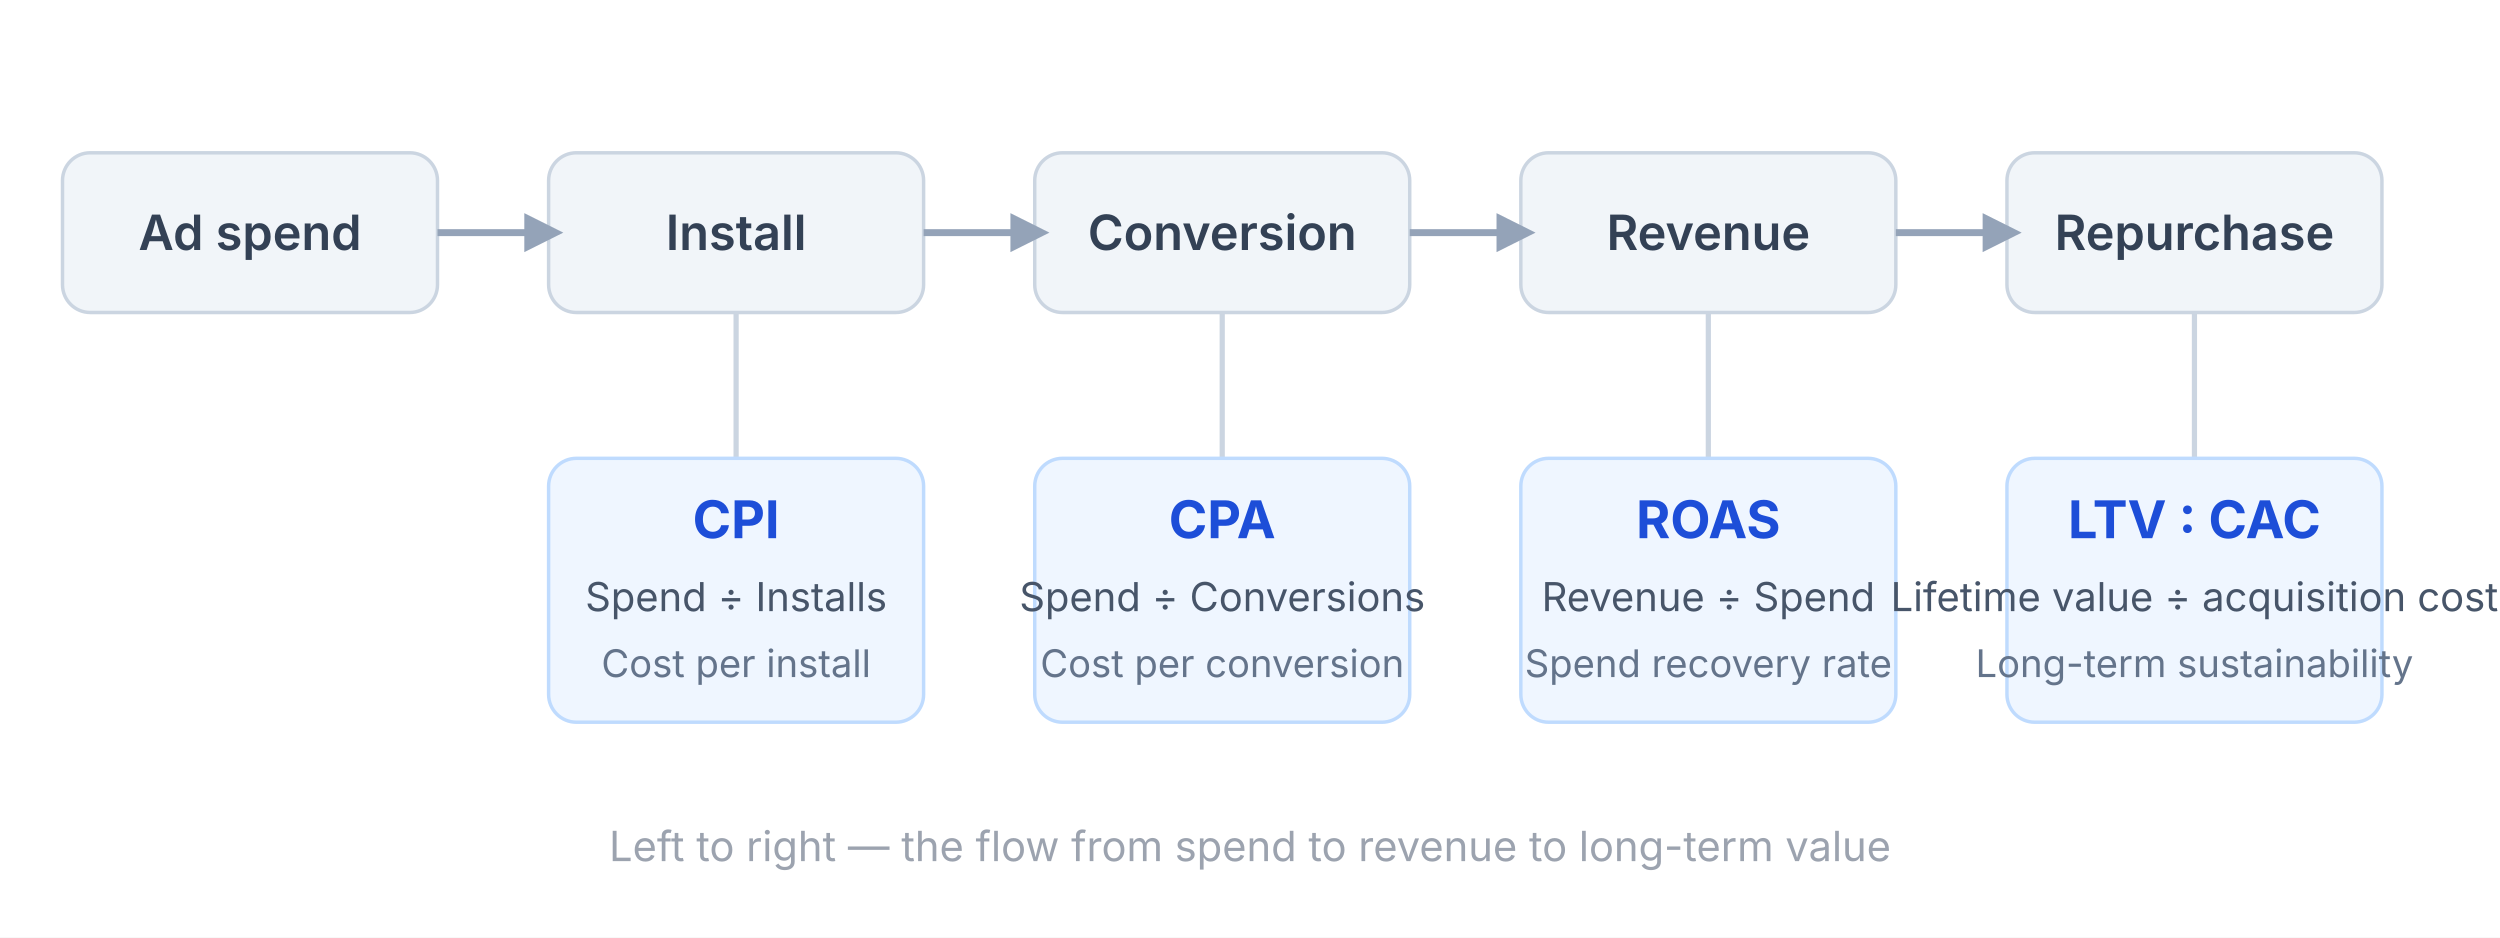
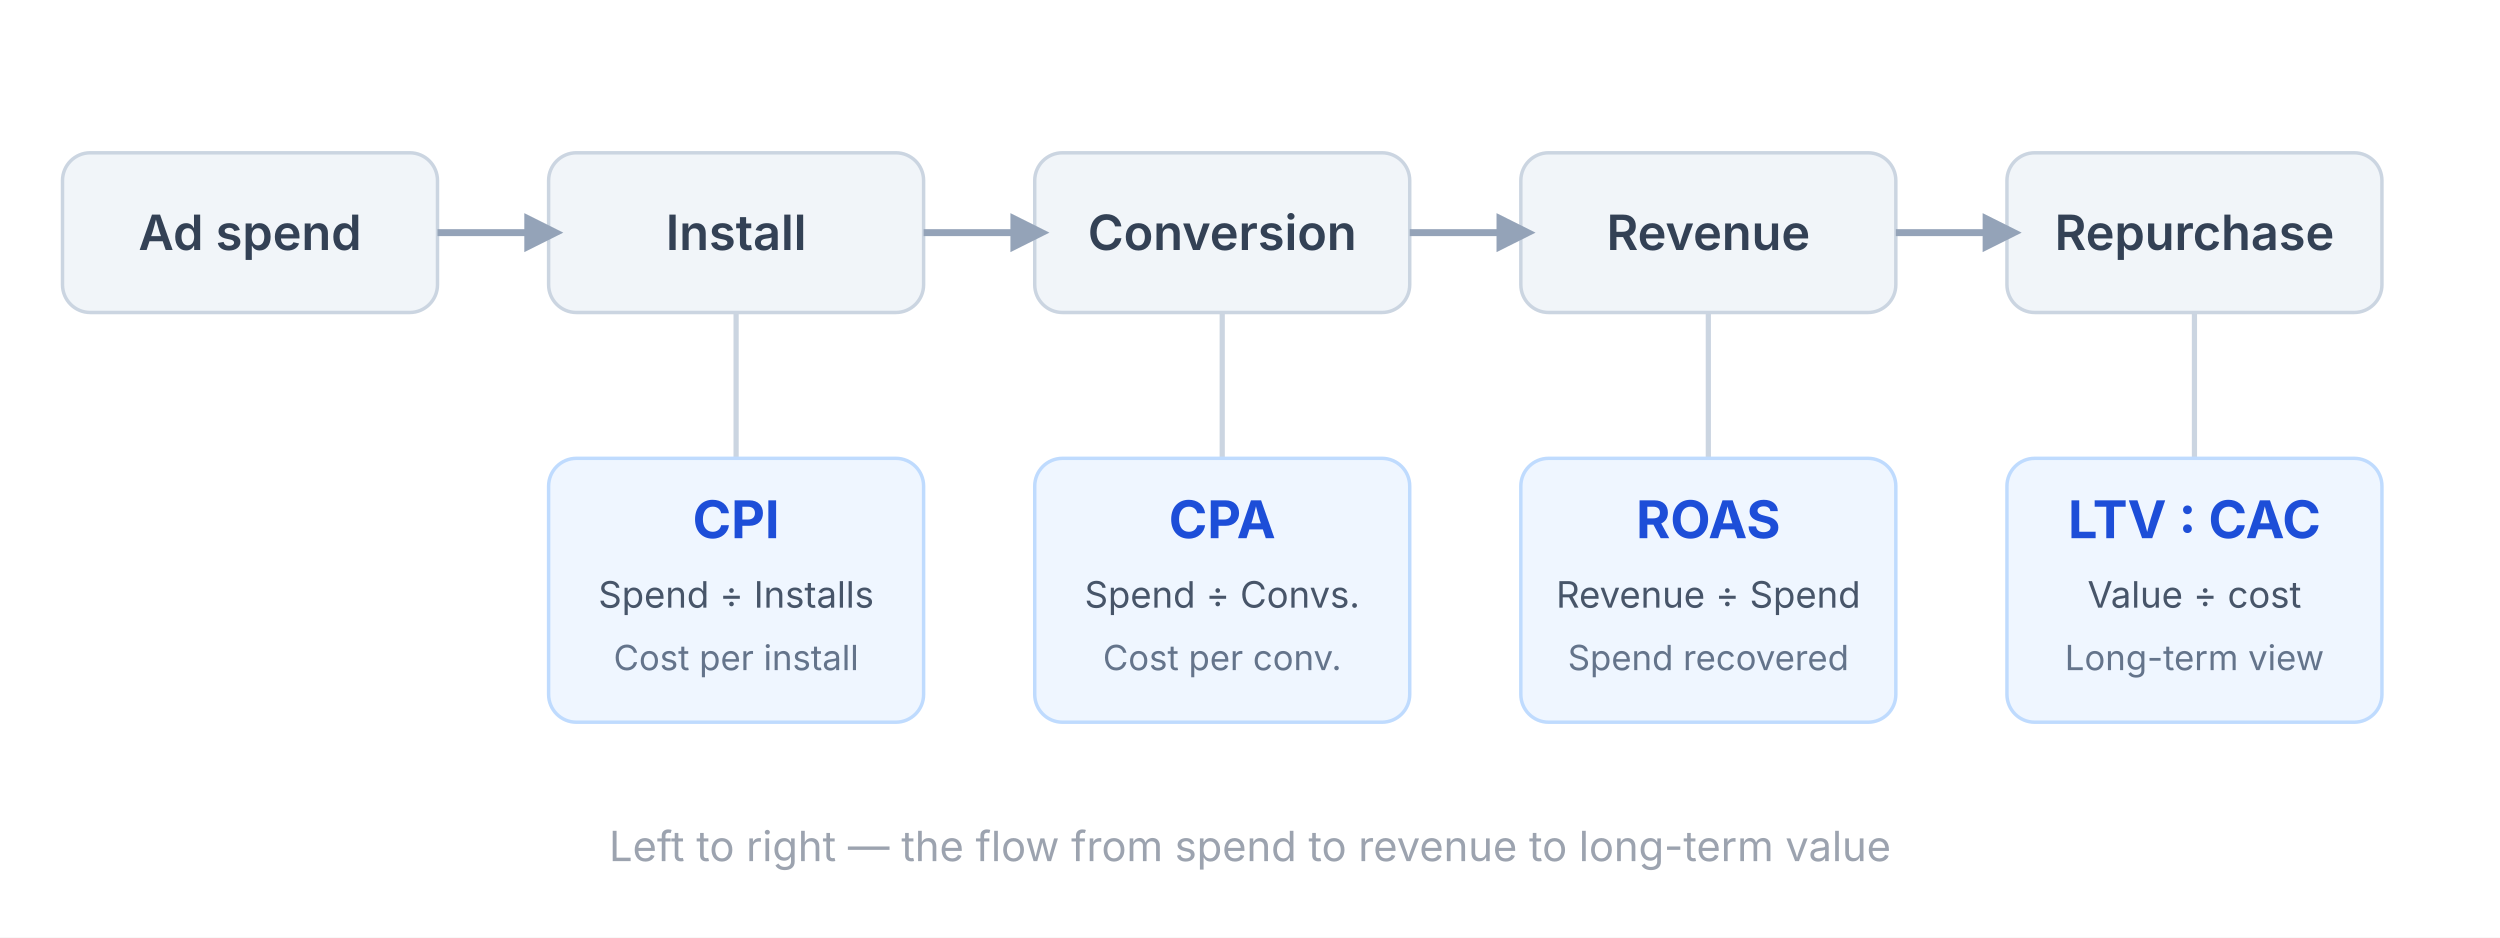
<svg xmlns="http://www.w3.org/2000/svg" viewBox="0 0 720 270" font-family="'Inter','Helvetica Neue',Arial,sans-serif">
  <rect x="0" y="0" width="720" height="270" fill="#ffffff" />
  <g>
    <rect x="18" y="44" width="108" height="46" rx="8" fill="#F1F5F9" stroke="#CBD5E1" />
    <rect x="158" y="44" width="108" height="46" rx="8" fill="#F1F5F9" stroke="#CBD5E1" />
    <rect x="298" y="44" width="108" height="46" rx="8" fill="#F1F5F9" stroke="#CBD5E1" />
    <rect x="438" y="44" width="108" height="46" rx="8" fill="#F1F5F9" stroke="#CBD5E1" />
    <rect x="578" y="44" width="108" height="46" rx="8" fill="#F1F5F9" stroke="#CBD5E1" />
  </g>
  <g fill="#334155" font-size="14" font-weight="600" text-anchor="middle">
    <text x="72" y="72">Ad spend</text>
    <text x="212" y="72">Install</text>
    <text x="352" y="72">Conversion</text>
    <text x="492" y="72">Revenue</text>
    <text x="632" y="72">Repurchase</text>
  </g>
  <g stroke="#94A3B8" stroke-width="2" fill="#94A3B8">
    <line x1="126" y1="67" x2="152" y2="67" />
    <polygon points="152,63 160,67 152,71" />
    <line x1="266" y1="67" x2="292" y2="67" />
    <polygon points="292,63 300,67 292,71" />
    <line x1="406" y1="67" x2="432" y2="67" />
    <polygon points="432,63 440,67 432,71" />
    <line x1="546" y1="67" x2="572" y2="67" />
    <polygon points="572,63 580,67 572,71" />
  </g>
  <g stroke="#CBD5E1" stroke-width="1.5">
    <line x1="212" y1="90" x2="212" y2="132" />
    <line x1="352" y1="90" x2="352" y2="132" />
    <line x1="492" y1="90" x2="492" y2="132" />
    <line x1="632" y1="90" x2="632" y2="132" />
  </g>
  <g>
    <rect x="158" y="132" width="108" height="76" rx="8" fill="#EFF6FF" stroke="#BFDBFE" />
    <rect x="298" y="132" width="108" height="76" rx="8" fill="#EFF6FF" stroke="#BFDBFE" />
    <rect x="438" y="132" width="108" height="76" rx="8" fill="#EFF6FF" stroke="#BFDBFE" />
    <rect x="578" y="132" width="108" height="76" rx="8" fill="#EFF6FF" stroke="#BFDBFE" />
  </g>
  <g text-anchor="middle">
    <text x="212" y="155" fill="#1D4ED8" font-size="15" font-weight="700">CPI</text>
-     <text x="212" y="176" fill="#475569" font-size="11.5">Spend ÷ Installs</text>
-     <text x="212" y="195" fill="#64748B" font-size="11">Cost per install</text>
+     <text x="212" y="175" fill="#475569" font-size="10.5">Spend ÷ Installs</text>
+     <text x="212" y="193" fill="#64748B" font-size="10">Cost per install</text>
    <text x="352" y="155" fill="#1D4ED8" font-size="15" font-weight="700">CPA</text>
-     <text x="352" y="176" fill="#475569" font-size="11.5">Spend ÷ Conversions</text>
-     <text x="352" y="195" fill="#64748B" font-size="11">Cost per conversion</text>
+     <text x="352" y="175" fill="#475569" font-size="10.5">Spend ÷ Convs.</text>
+     <text x="352" y="193" fill="#64748B" font-size="10">Cost per conv.</text>
    <text x="492" y="155" fill="#1D4ED8" font-size="15" font-weight="700">ROAS</text>
-     <text x="492" y="176" fill="#475569" font-size="11.5">Revenue ÷ Spend</text>
-     <text x="492" y="195" fill="#64748B" font-size="11">Spend recovery rate</text>
+     <text x="492" y="175" fill="#475569" font-size="10.5">Revenue ÷ Spend</text>
+     <text x="492" y="193" fill="#64748B" font-size="10">Spend recovered</text>
    <text x="632" y="155" fill="#1D4ED8" font-size="15" font-weight="700">LTV : CAC</text>
-     <text x="632" y="176" fill="#475569" font-size="11.5">Lifetime value ÷ acquisition cost</text>
-     <text x="632" y="195" fill="#64748B" font-size="11">Long-term sustainability</text>
+     <text x="632" y="175" fill="#475569" font-size="10.5">Value ÷ cost</text>
+     <text x="632" y="193" fill="#64748B" font-size="10">Long-term view</text>
  </g>
  <text x="360" y="248" fill="#9CA3AF" font-size="12" text-anchor="middle">Left to right — the flow from spend to revenue to long-term value</text>
</svg>
